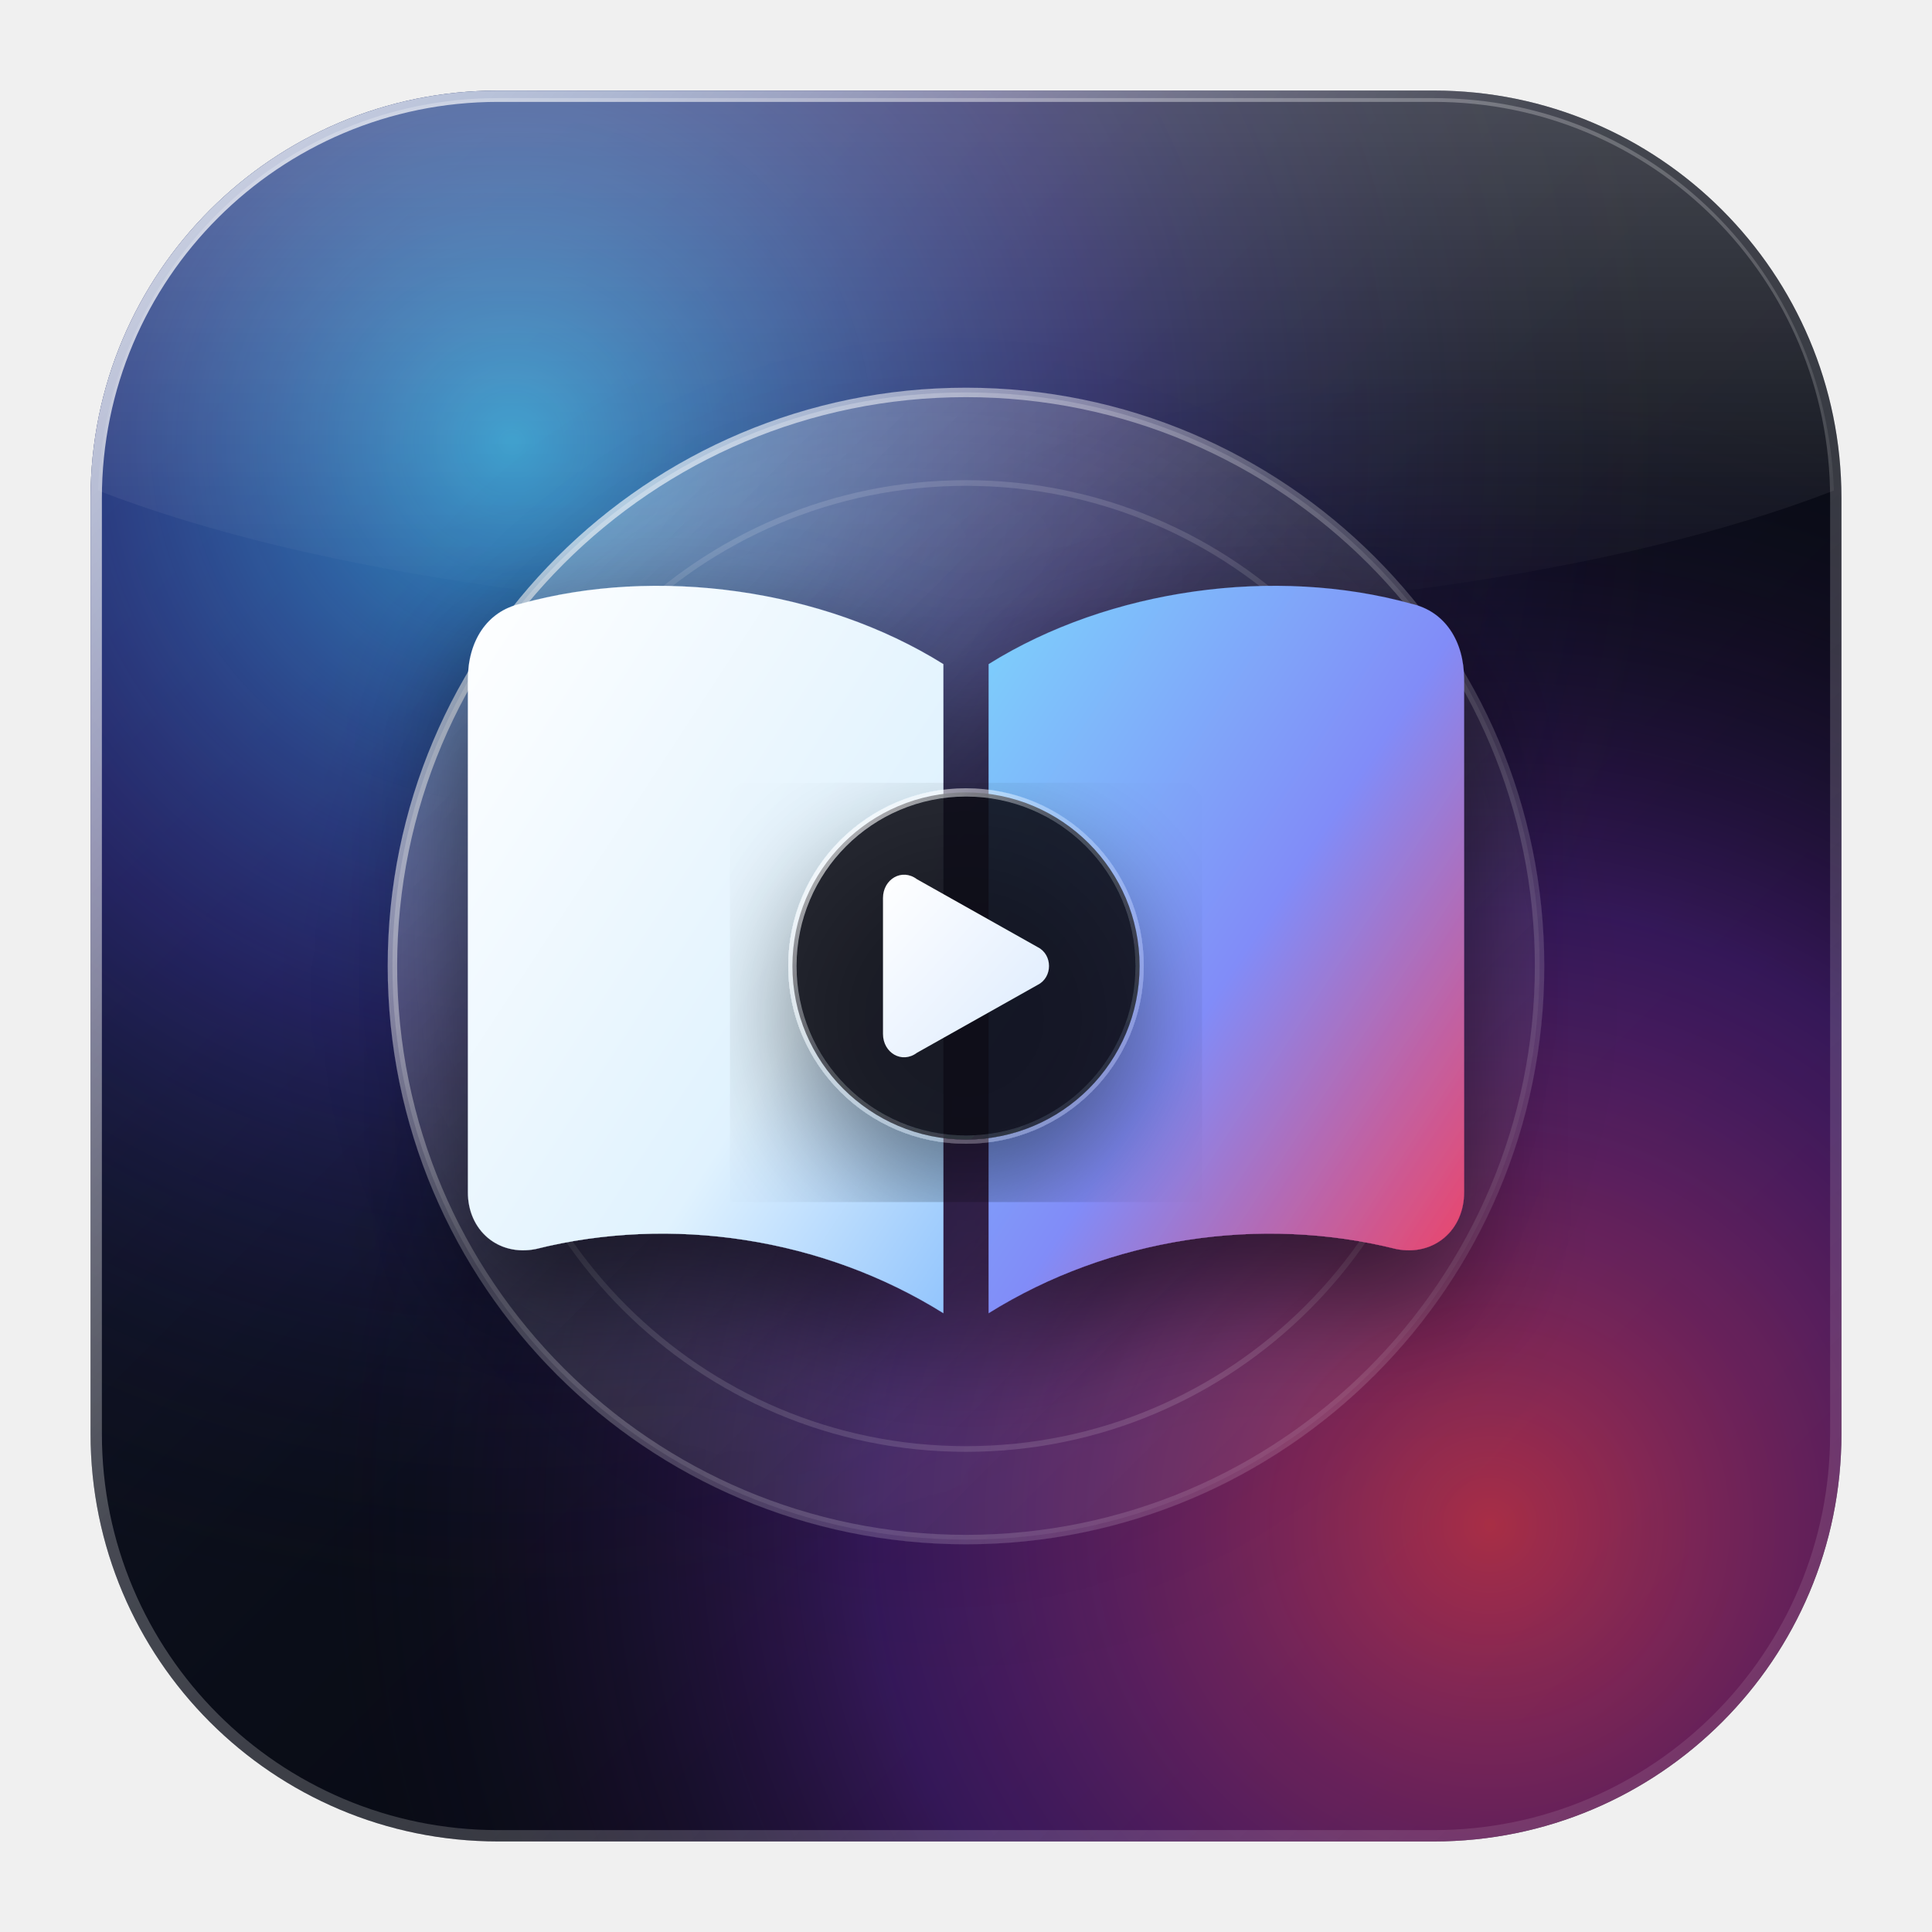
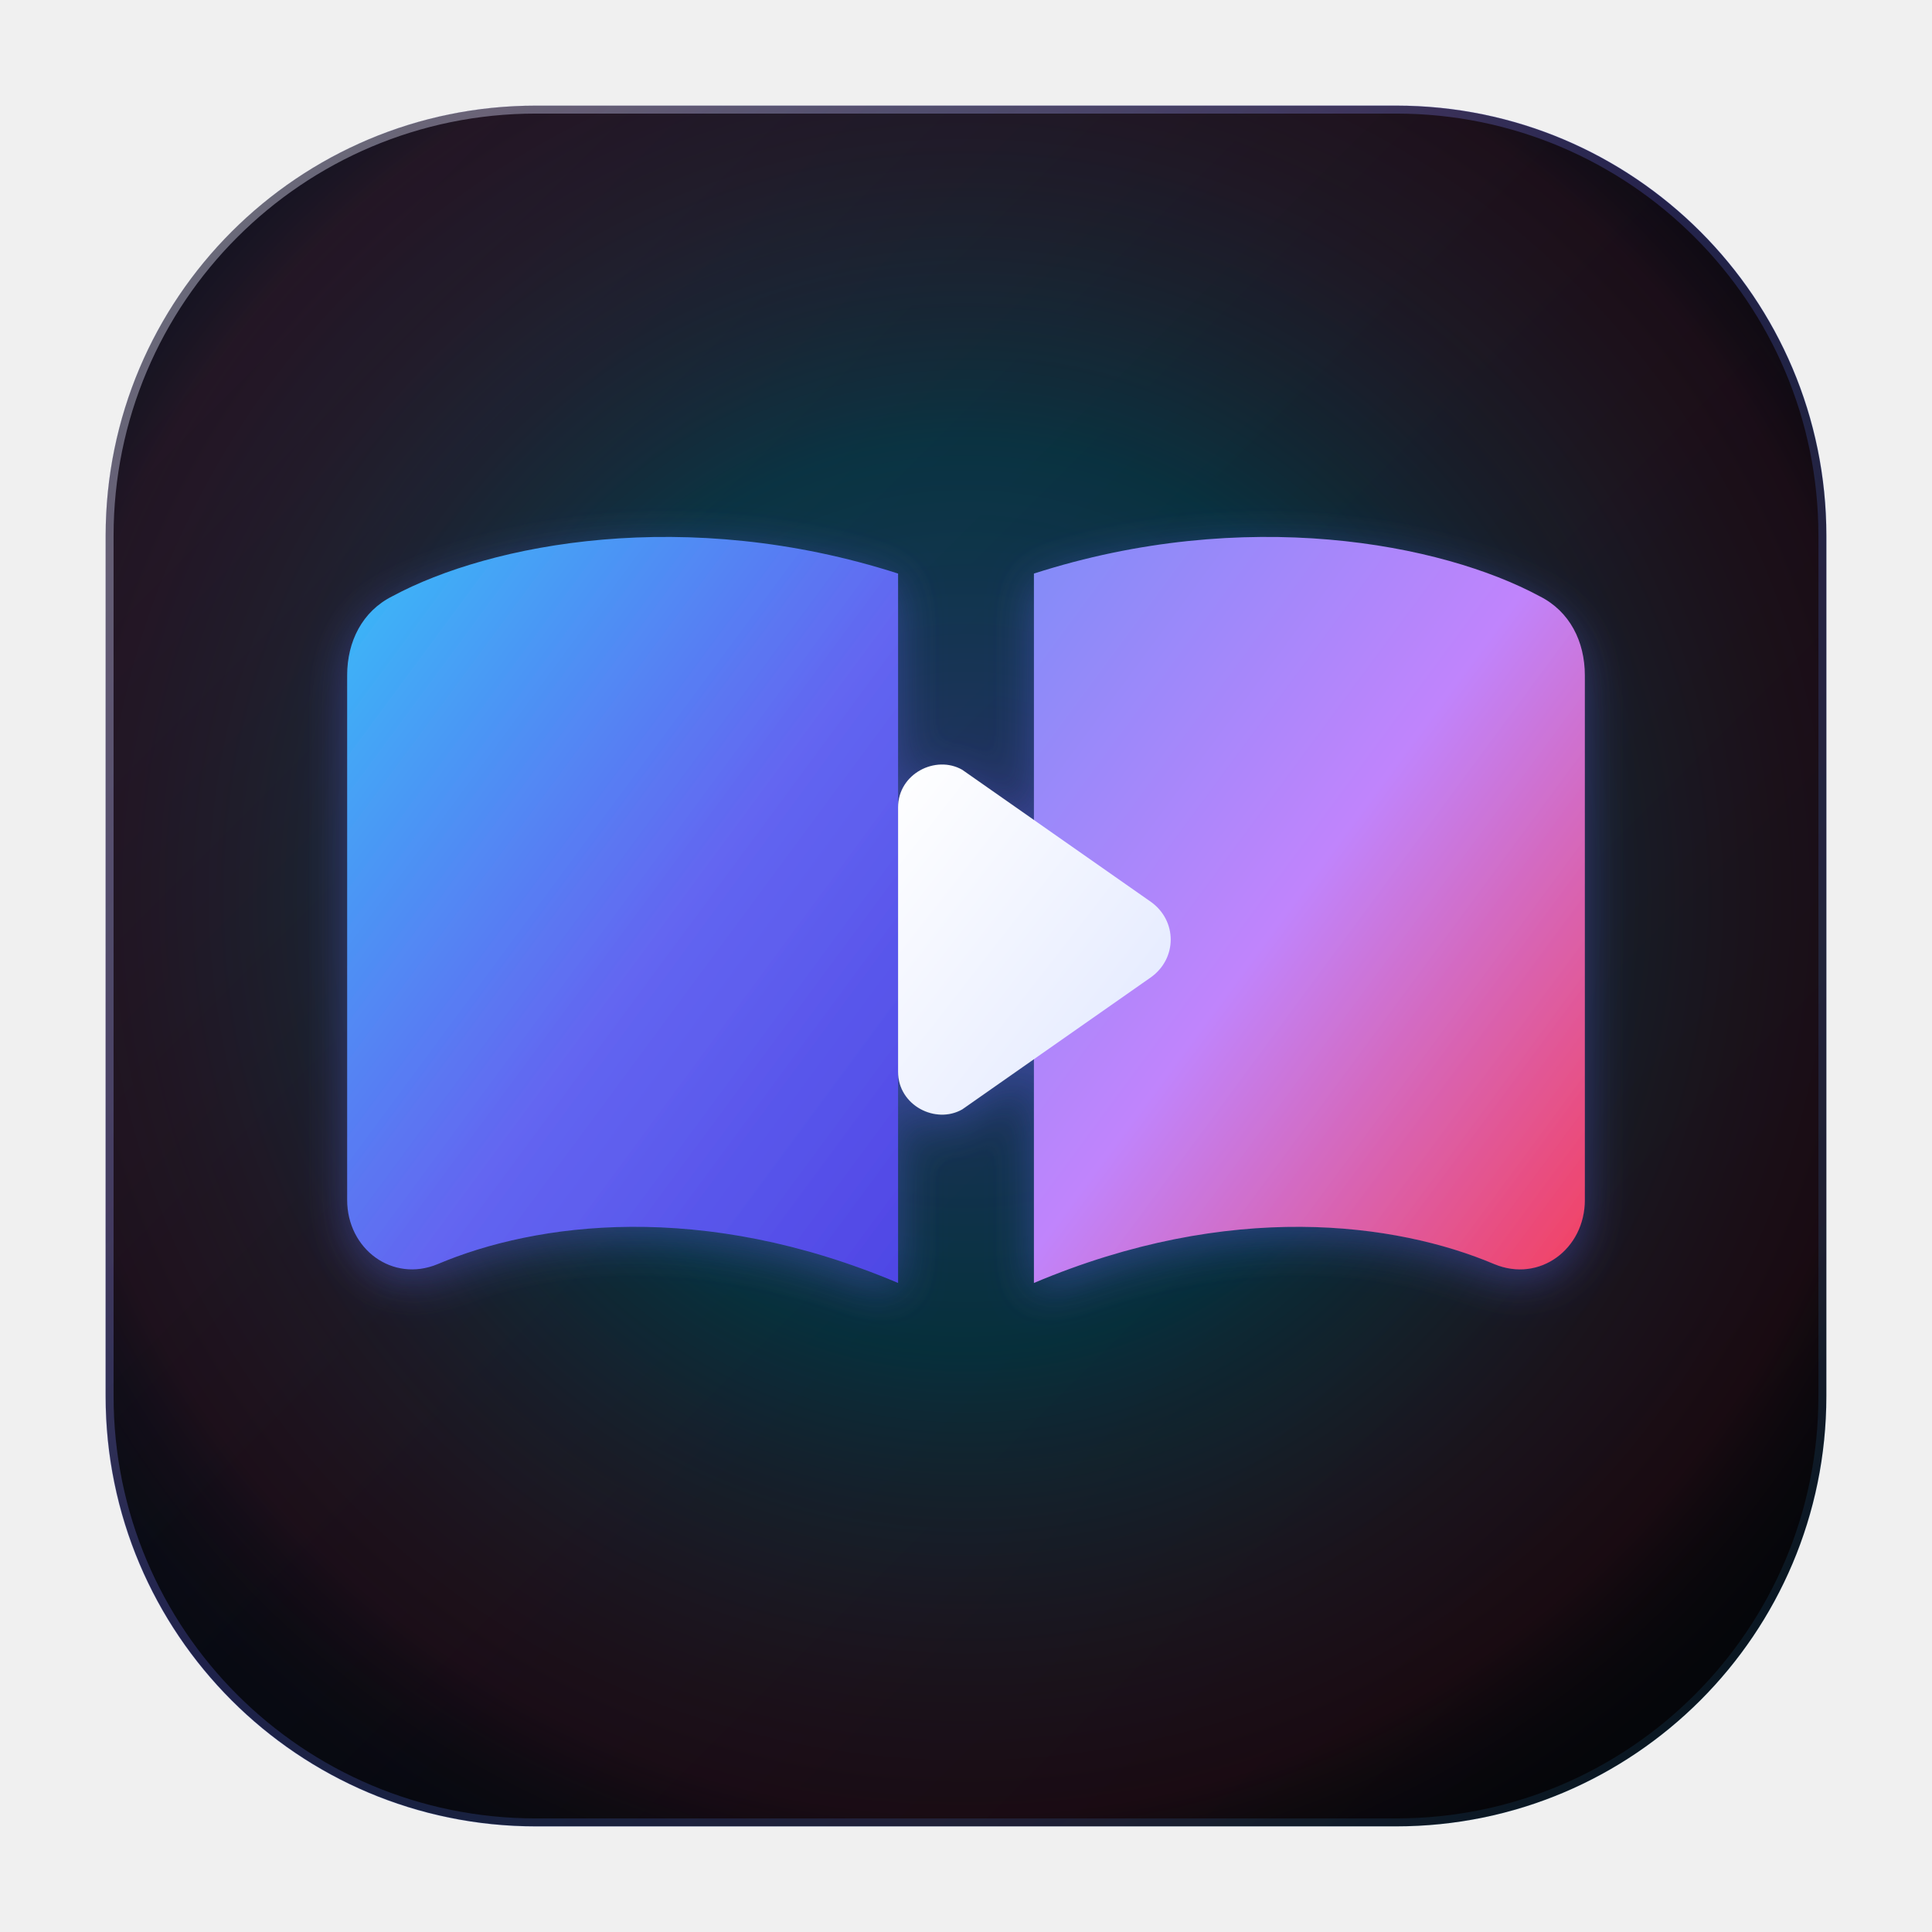
<svg xmlns="http://www.w3.org/2000/svg" viewBox="0 0 512 512" width="512" height="512">
  <defs>
-     <linearGradient id="bgSquircle" x1="0%" y1="0%" x2="100%" y2="100%">
-       <stop offset="0%" stop-color="#161b2e" />
-       <stop offset="50%" stop-color="#0a0d18" />
-       <stop offset="100%" stop-color="#05070c" />
+     <linearGradient id="bgObsidian" x1="0%" y1="0%" x2="100%" y2="100%">
+       <stop offset="0%" stop-color="#121524" />
+       <stop offset="50%" stop-color="#080a12" />
+       <stop offset="100%" stop-color="#040508" />
    </linearGradient>
-     <radialGradient id="auroraGlow1" cx="24%" cy="20%" r="68%">
-       <stop offset="0%" stop-color="#38bdf8" stop-opacity="0.78" />
-       <stop offset="50%" stop-color="#4f46e5" stop-opacity="0.32" />
-       <stop offset="100%" stop-color="#0a0d18" stop-opacity="0" />
+     <radialGradient id="auroraGlow" cx="50%" cy="46%" r="62%">
+       <stop offset="0%" stop-color="#6366f1" stop-opacity="0.4" />
+       <stop offset="42%" stop-color="#06b6d4" stop-opacity="0.22" />
+       <stop offset="85%" stop-color="#f43f5e" stop-opacity="0.08" />
+       <stop offset="100%" stop-color="#040508" stop-opacity="0" />
    </radialGradient>
-     <radialGradient id="auroraGlow2" cx="80%" cy="82%" r="68%">
-       <stop offset="0%" stop-color="#f43f5e" stop-opacity="0.68" />
-       <stop offset="52%" stop-color="#9333ea" stop-opacity="0.32" />
-       <stop offset="100%" stop-color="#05070c" stop-opacity="0" />
-     </radialGradient>
-     <linearGradient id="liquidGlassFill" x1="0%" y1="0%" x2="100%" y2="100%">
-       <stop offset="0%" stop-color="#ffffff" stop-opacity="0.32" />
-       <stop offset="45%" stop-color="#ffffff" stop-opacity="0.10" />
-       <stop offset="100%" stop-color="#ffffff" stop-opacity="0.03" />
+     <linearGradient id="rimStroke" x1="0%" y1="0%" x2="100%" y2="100%">
+       <stop offset="0%" stop-color="#ffffff" stop-opacity="0.42" />
+       <stop offset="48%" stop-color="#6366f1" stop-opacity="0.25" />
+       <stop offset="100%" stop-color="#38bdf8" stop-opacity="0.08" />
    </linearGradient>
-     <linearGradient id="rimHighlight" x1="0%" y1="0%" x2="100%" y2="100%">
-       <stop offset="0%" stop-color="#ffffff" stop-opacity="0.82" />
-       <stop offset="42%" stop-color="#ffffff" stop-opacity="0.24" />
-       <stop offset="100%" stop-color="#ffffff" stop-opacity="0.08" />
+     <linearGradient id="leftPageGrad" x1="0%" y1="0%" x2="100%" y2="100%">
+       <stop offset="0%" stop-color="#38bdf8" />
+       <stop offset="55%" stop-color="#6366f1" />
+       <stop offset="100%" stop-color="#4f46e5" />
    </linearGradient>
-     <linearGradient id="leftBookWing" x1="0%" y1="0%" x2="100%" y2="100%">
-       <stop offset="0%" stop-color="#ffffff" />
-       <stop offset="65%" stop-color="#e0f2fe" />
-       <stop offset="100%" stop-color="#93c5fd" />
-     </linearGradient>
-     <linearGradient id="rightBookWing" x1="0%" y1="0%" x2="100%" y2="100%">
-       <stop offset="0%" stop-color="#7dd3fc" />
-       <stop offset="52%" stop-color="#818cf8" />
+     <linearGradient id="rightPageGrad" x1="0%" y1="0%" x2="100%" y2="100%">
+       <stop offset="0%" stop-color="#818cf8" />
+       <stop offset="48%" stop-color="#c084fc" />
      <stop offset="100%" stop-color="#f43f5e" />
    </linearGradient>
-     <linearGradient id="playGem" x1="0%" y1="0%" x2="100%" y2="100%">
+     <linearGradient id="playArrowGrad" x1="0%" y1="0%" x2="100%" y2="100%">
      <stop offset="0%" stop-color="#ffffff" />
-       <stop offset="100%" stop-color="#dbeafe" />
+       <stop offset="100%" stop-color="#e0e7ff" />
    </linearGradient>
-     <linearGradient id="topSheen" x1="50%" y1="0%" x2="50%" y2="100%">
-       <stop offset="0%" stop-color="#ffffff" stop-opacity="0.44" />
-       <stop offset="100%" stop-color="#ffffff" stop-opacity="0" />
-     </linearGradient>
-     <filter id="softShadow" x="-18%" y="-18%" width="136%" height="136%">
-       <feDropShadow dx="0" dy="14" stdDeviation="16" flood-color="#000000" flood-opacity="0.55" />
+     <filter id="glyphShadow" x="-20%" y="-20%" width="140%" height="140%">
+       <feDropShadow dx="0" dy="10" stdDeviation="14" flood-color="#000000" flood-opacity="0.75" />
+       <feDropShadow dx="0" dy="3" stdDeviation="6" flood-color="#6366f1" flood-opacity="0.4" />
    </filter>
  </defs>
-   <rect x="24" y="24" width="464" height="464" rx="108" fill="url(#bgSquircle)" />
-   <rect x="24" y="24" width="464" height="464" rx="108" fill="url(#auroraGlow1)" />
-   <rect x="24" y="24" width="464" height="464" rx="108" fill="url(#auroraGlow2)" />
-   <rect x="25.5" y="25.5" width="461" height="461" rx="106.5" fill="none" stroke="url(#rimHighlight)" stroke-width="3" />
-   <path d="M 132 26 L 380 26 C 438 26 484 72 486 130 C 370 175 142 175 26 130 C 28 72 74 26 132 26 Z" fill="url(#topSheen)" opacity="0.55" />
-   <circle cx="256" cy="256" r="152" fill="url(#liquidGlassFill)" stroke="url(#rimHighlight)" stroke-width="2.5" filter="url(#softShadow)" />
-   <circle cx="256" cy="256" r="128" fill="none" stroke="#ffffff" stroke-opacity="0.13" stroke-width="1.5" />
-   <g filter="url(#softShadow)">
-     <path d="M 250 176 C 218 156 174 150 138 160 C 129 162 124 170 124 180 L 124 316 C 124 326 132 333 142 331 C 178 322 218 328 250 348 Z" fill="url(#leftBookWing)" />
-     <path d="M 262 176 C 294 156 338 150 374 160 C 383 162 388 170 388 180 L 388 316 C 388 326 380 333 370 331 C 334 322 294 328 262 348 Z" fill="url(#rightBookWing)" />
+   <rect x="28" y="28" width="456" height="456" rx="114" fill="url(#bgObsidian)" />
+   <rect x="28" y="28" width="456" height="456" rx="114" fill="url(#auroraGlow)" />
+   <rect x="29" y="29" width="454" height="454" rx="113" fill="none" stroke="url(#rimStroke)" stroke-width="2.2" />
+   <g filter="url(#glyphShadow)">
+     <path d="M 238 152 C 182 134 130 144 104 158 C 96 162 92 170 92 179 L 92 318 C 92 331 104 340 116 335 C 142 324 186 318 238 340 Z" fill="url(#leftPageGrad)" />
+     <path d="M 274 152 C 330 134 382 144 408 158 C 416 162 420 170 420 179 L 420 318 C 420 331 408 340 396 335 C 370 324 326 318 274 340 Z" fill="url(#rightPageGrad)" />
+     <path d="M 238 214 C 238 205 248 200 255 204 L 305 239 C 312 244 312 254 305 259 L 255 294 C 248 298 238 293 238 284 Z" fill="url(#playArrowGrad)" />
  </g>
-   <circle cx="256" cy="256" r="46" fill="#090c16" fill-opacity="0.88" stroke="url(#rimHighlight)" stroke-width="2.2" filter="url(#softShadow)" />
-   <path d="M 243 233 C 239 230 234 233 234 238 L 234 274 C 234 279 239 282 243 279 L 275 261 C 279 259 279 253 275 251 Z" fill="url(#playGem)" />
</svg>
